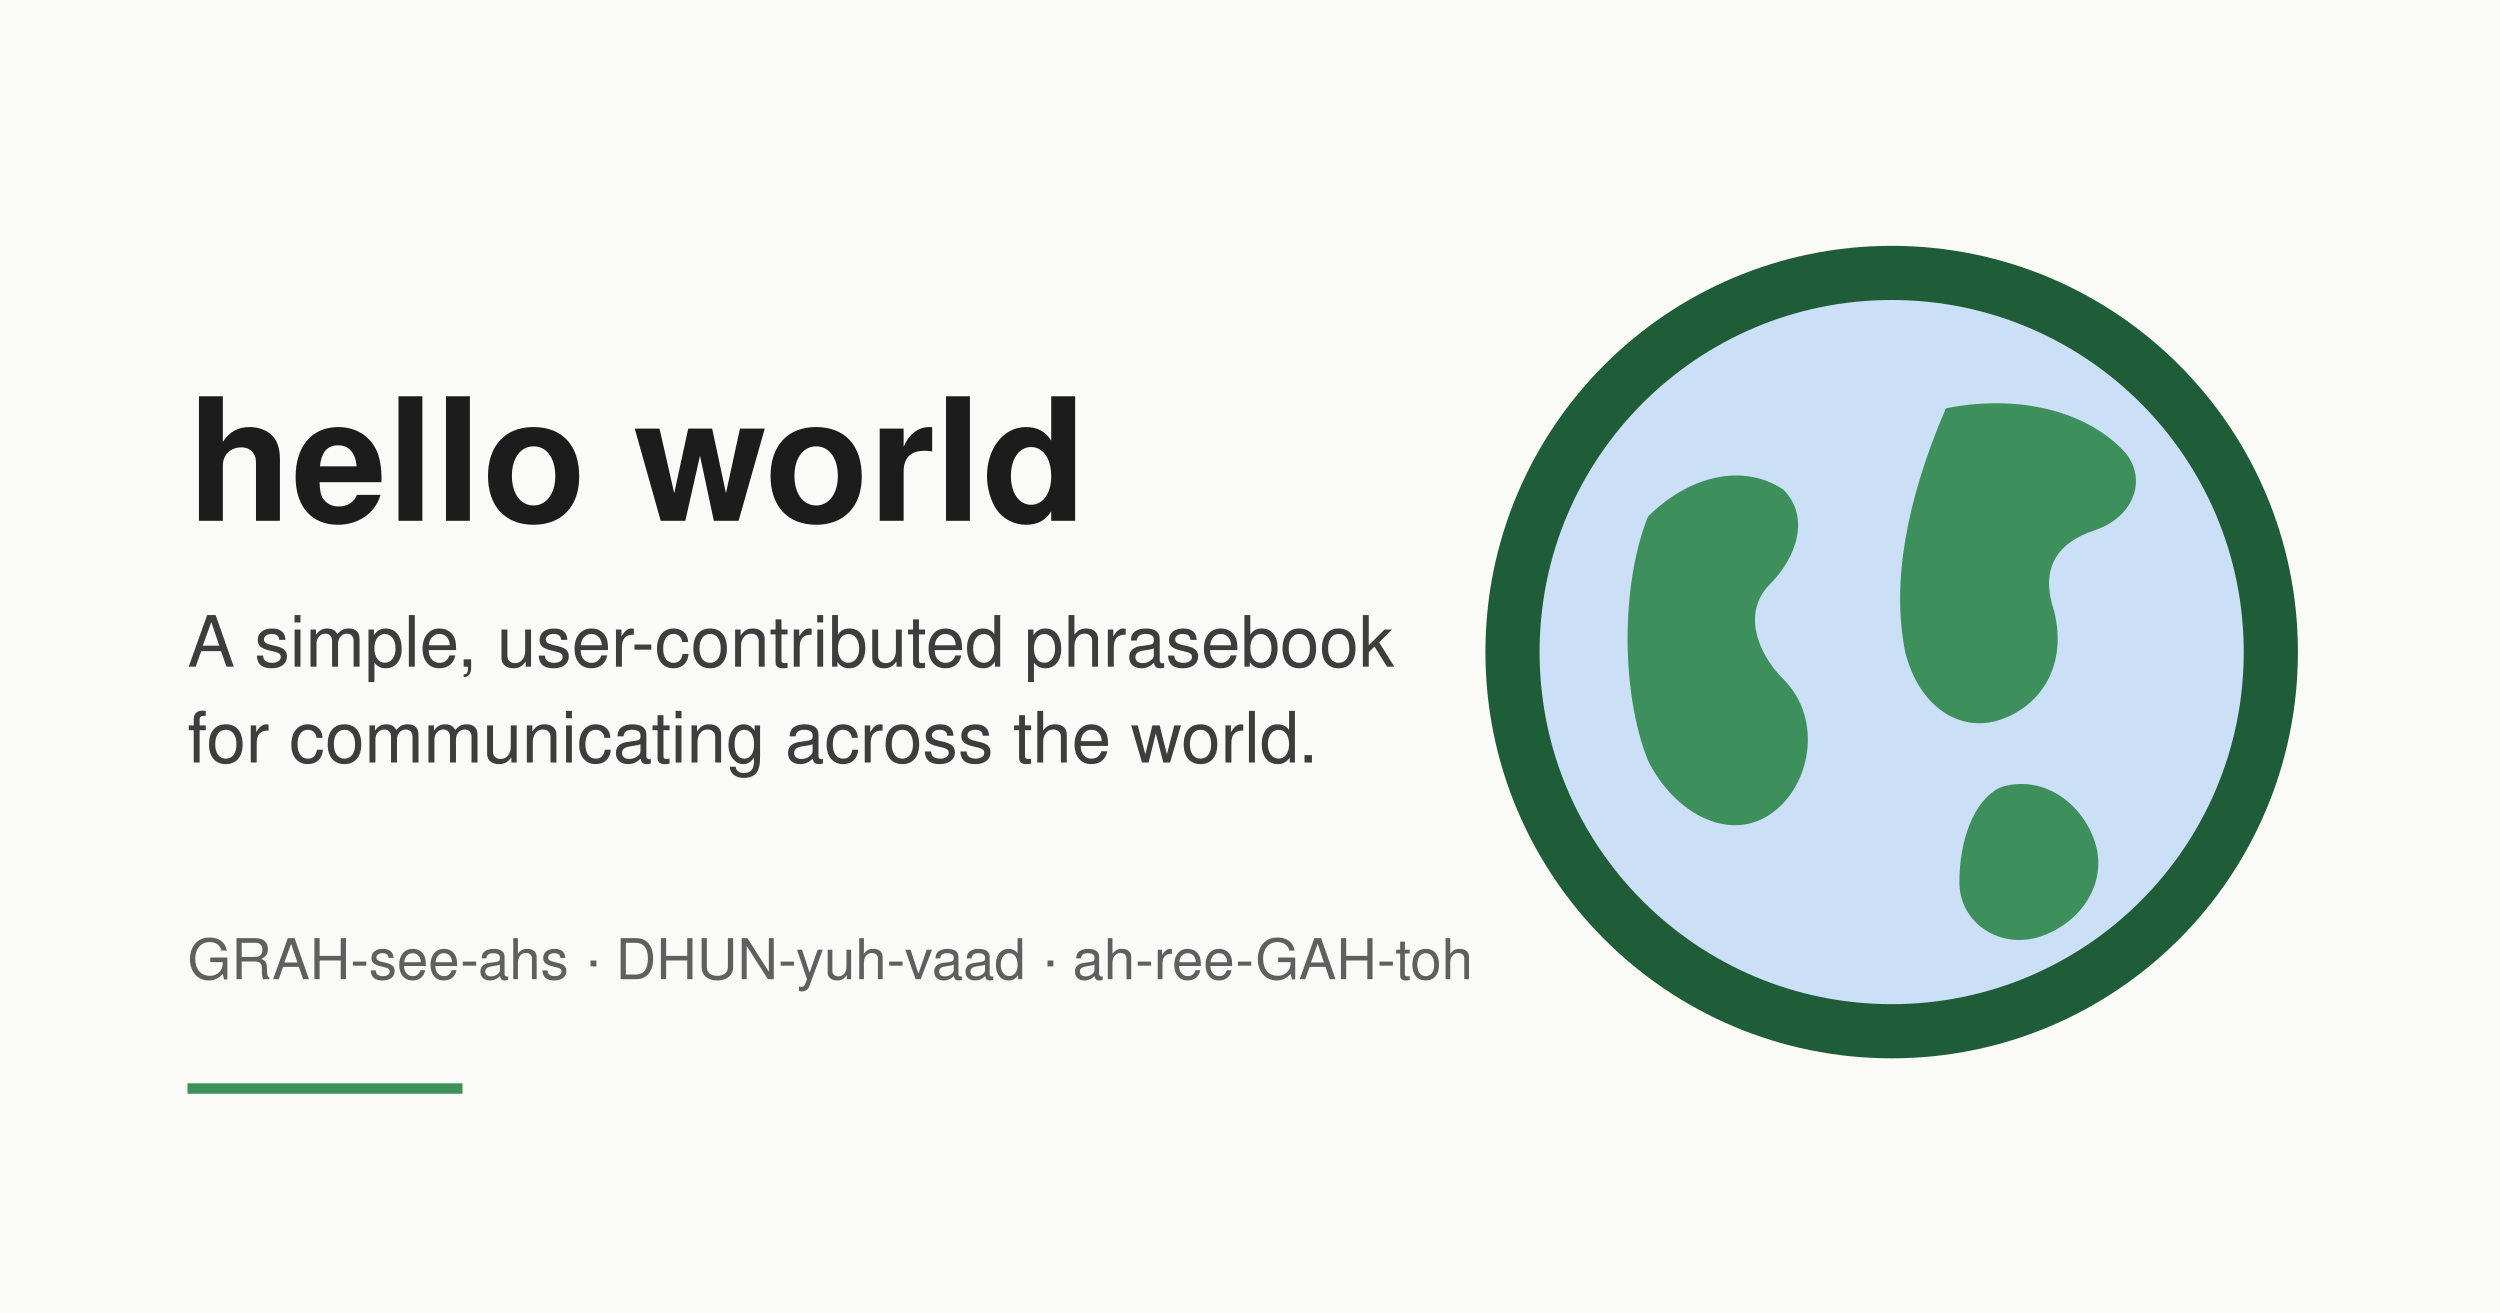
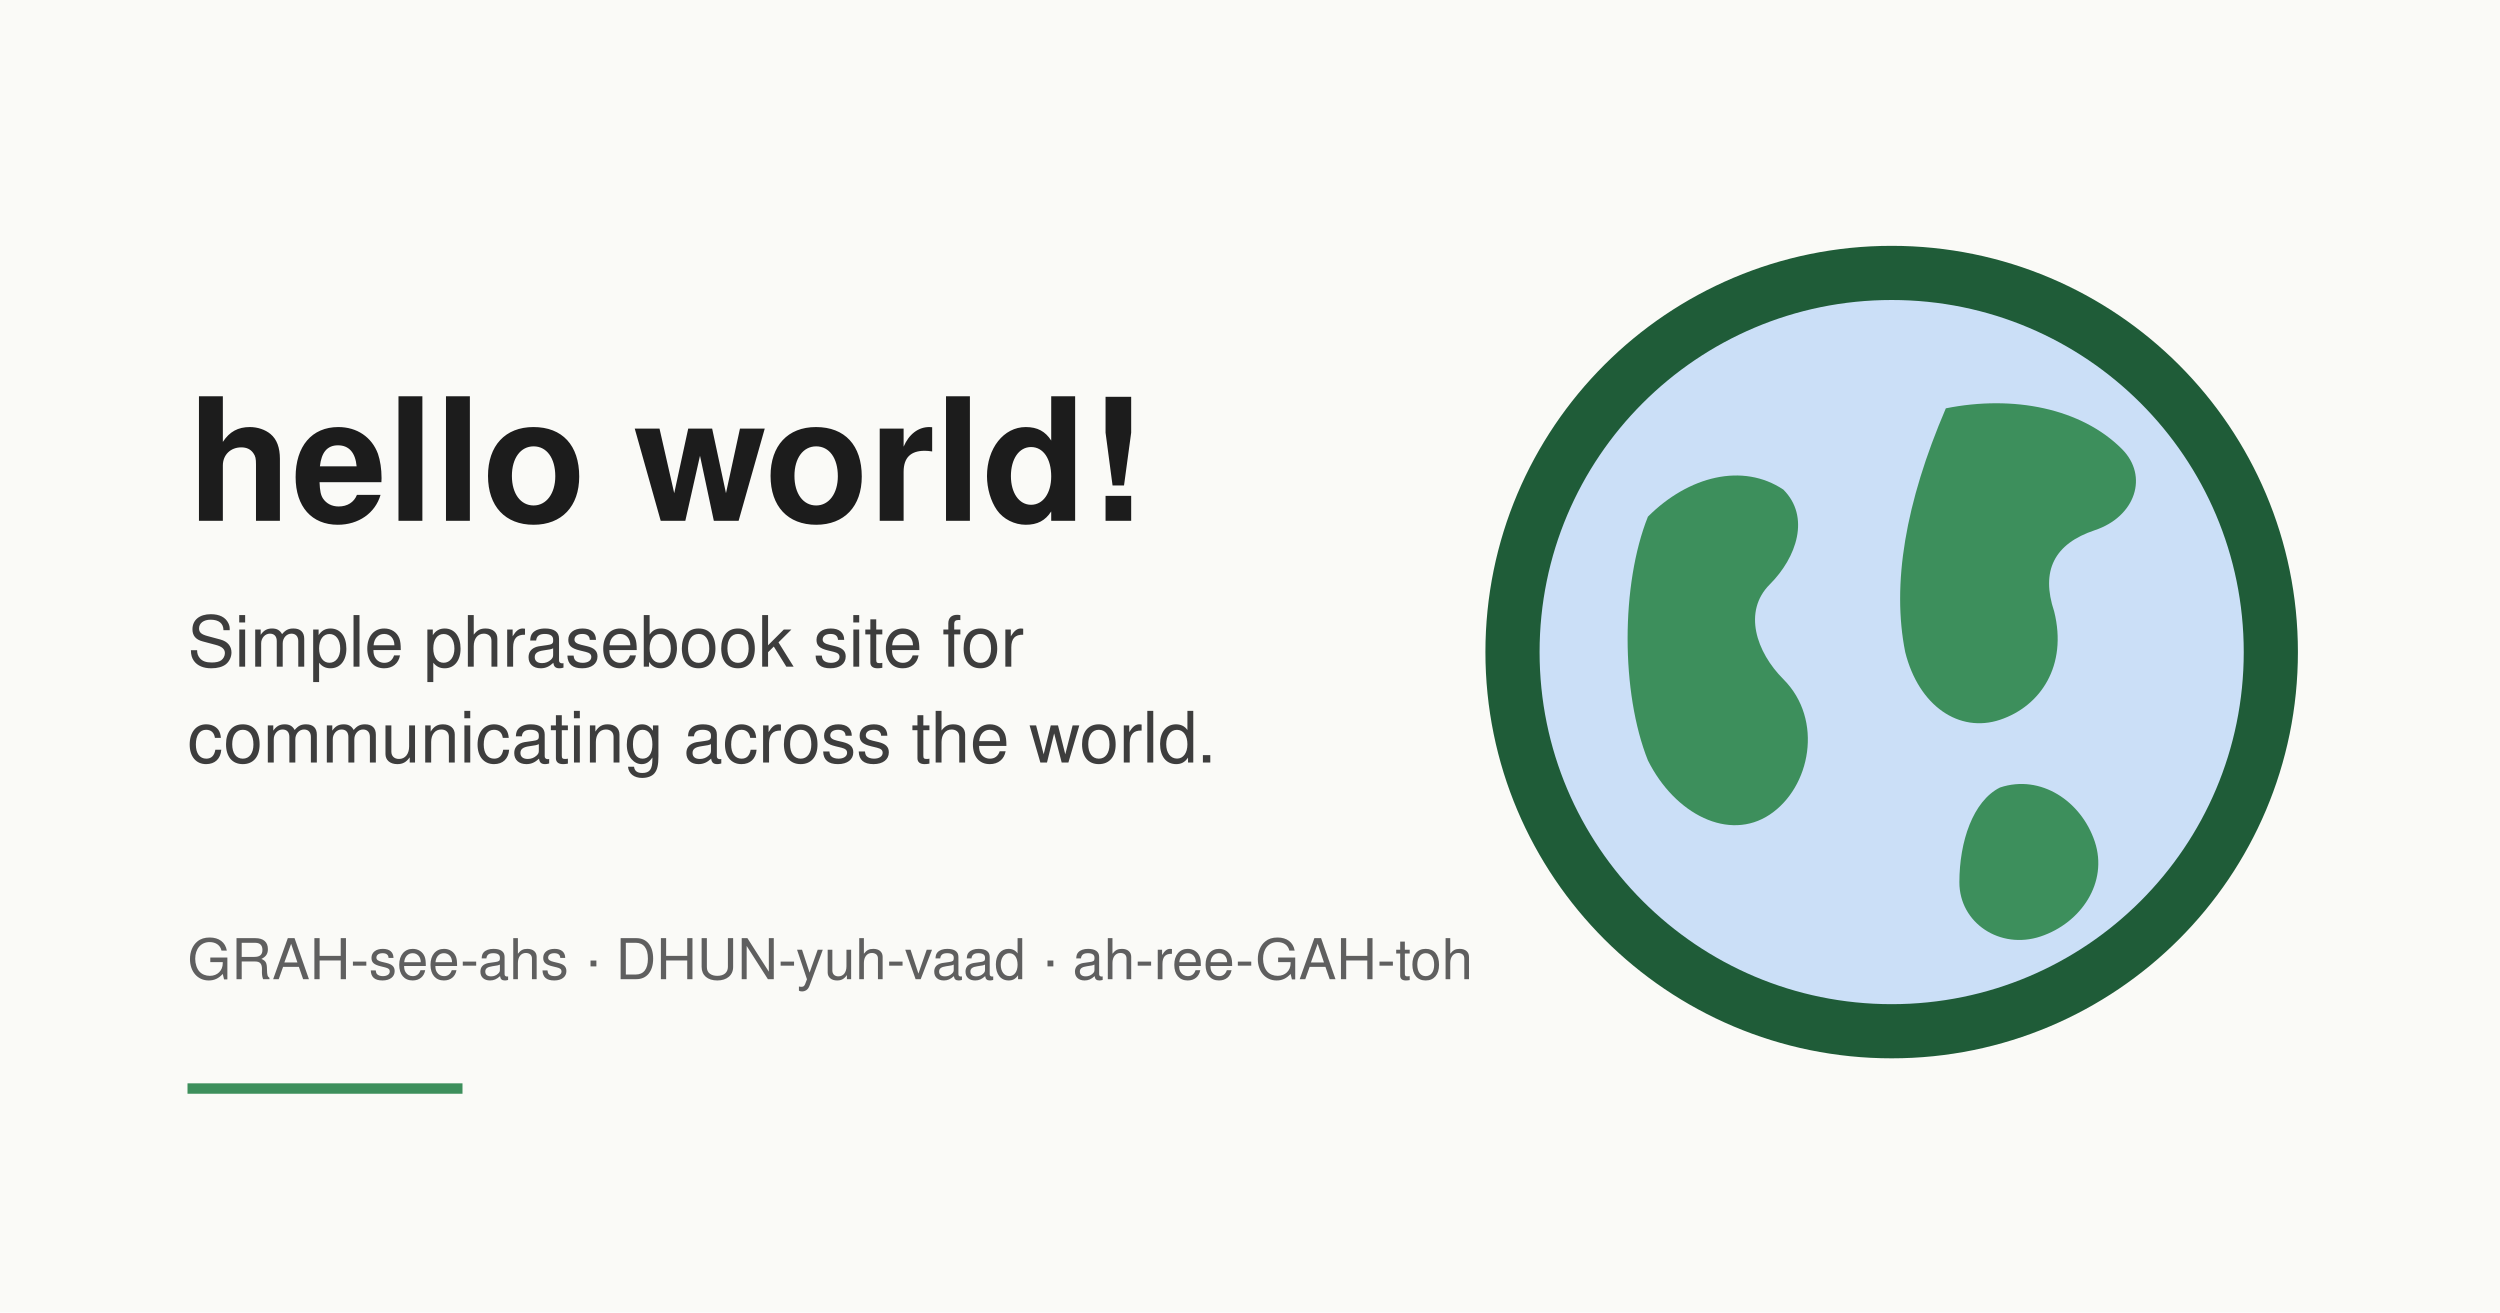
<svg xmlns="http://www.w3.org/2000/svg" width="1200" height="630" viewBox="0 0 1200 630">
  <rect width="1200" height="630" fill="#fafaf7" />
  <g transform="translate(700 105) scale(6.5)">
    <circle cx="32" cy="32" r="28" fill="#cbdff7" />
    <g fill="#3d8f5c">
      <path d="M14 22c3-3 7-4 10-2 2 2 1 5-1 7-2 2-1 5 1 7 3 3 2 8-1 10                -3 2-7 0-9-4-2-5-2-13 0-18z" />
      <path d="M36 14c5-1 10 0 13 3 2 2 1 5-2 6-3 1-4 3-3 6 1 4-1 7-4 8                -3 1-6-1-7-5-1-5 0-11 3-18z" />
      <path d="M40 42c3-1 6 1 7 4 1 3-1 6-4 7-3 1-6-1-6-4 0-3 1-6 3-7z" />
    </g>
    <circle cx="32" cy="32" r="28" fill="none" stroke="#1f5c38" stroke-width="4" />
  </g>
-   <text x="90" y="250" font-family="Helvetica Neue, Helvetica, Arial" font-size="82" font-weight="700" fill="#1c1c1c">hello world</text>
-   <text x="90" y="320" font-family="Helvetica Neue, Helvetica, Arial" font-size="34" fill="#3d3d3d">A simple, user-contributed phrasebook</text>
-   <text x="90" y="366" font-family="Helvetica Neue, Helvetica, Arial" font-size="34" fill="#3d3d3d">for communicating across the world.</text>
+   <text x="90" y="250" font-family="Helvetica Neue, Helvetica, Arial" font-size="82" font-weight="700" fill="#1c1c1c">hello world!</text>
+   <text x="90" y="320" font-family="Helvetica Neue, Helvetica, Arial" font-size="34" fill="#3d3d3d">Simple phrasebook site for</text>
+   <text x="90" y="366" font-family="Helvetica Neue, Helvetica, Arial" font-size="34" fill="#3d3d3d">communicating across the world.</text>
  <text x="90" y="470" font-family="Helvetica Neue, Helvetica, Arial" font-size="27" fill="#5f5f5f">GRAH-see-ahs  ·  DHUN-yuh-vaad  ·  ah-ree-GAH-toh</text>
  <rect x="90" y="520" width="132" height="5" fill="#3d8f5c" />
</svg>
